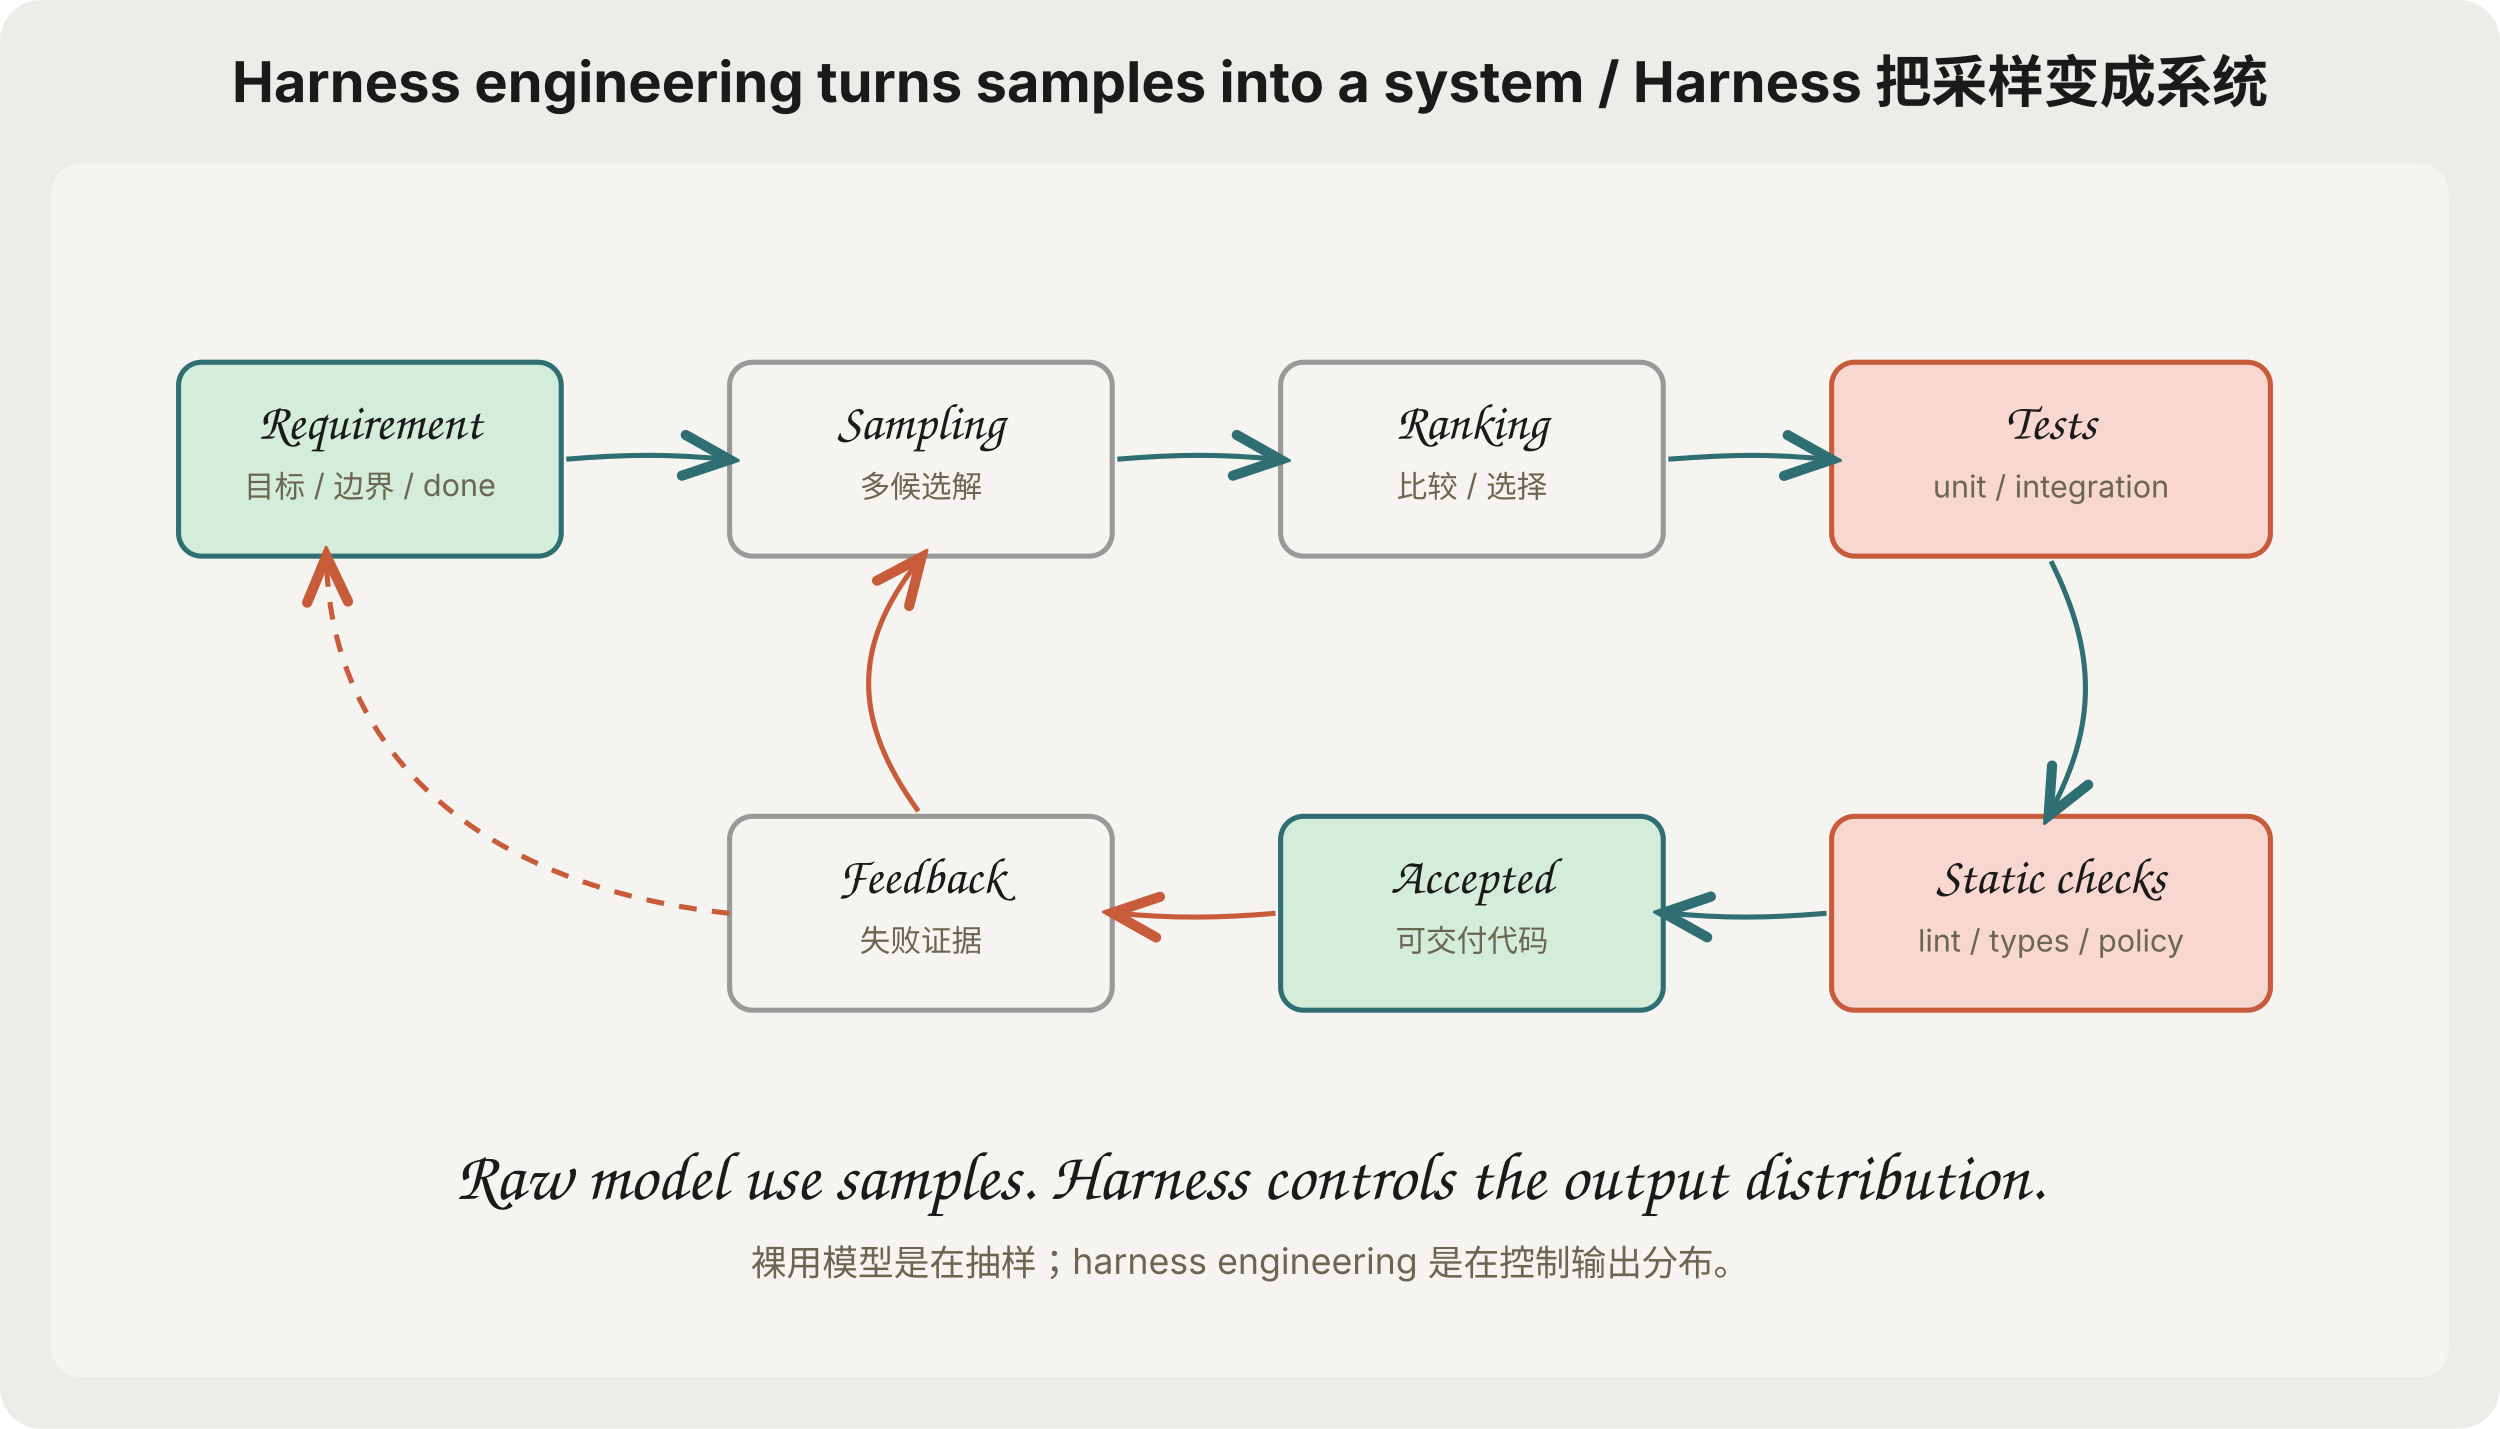
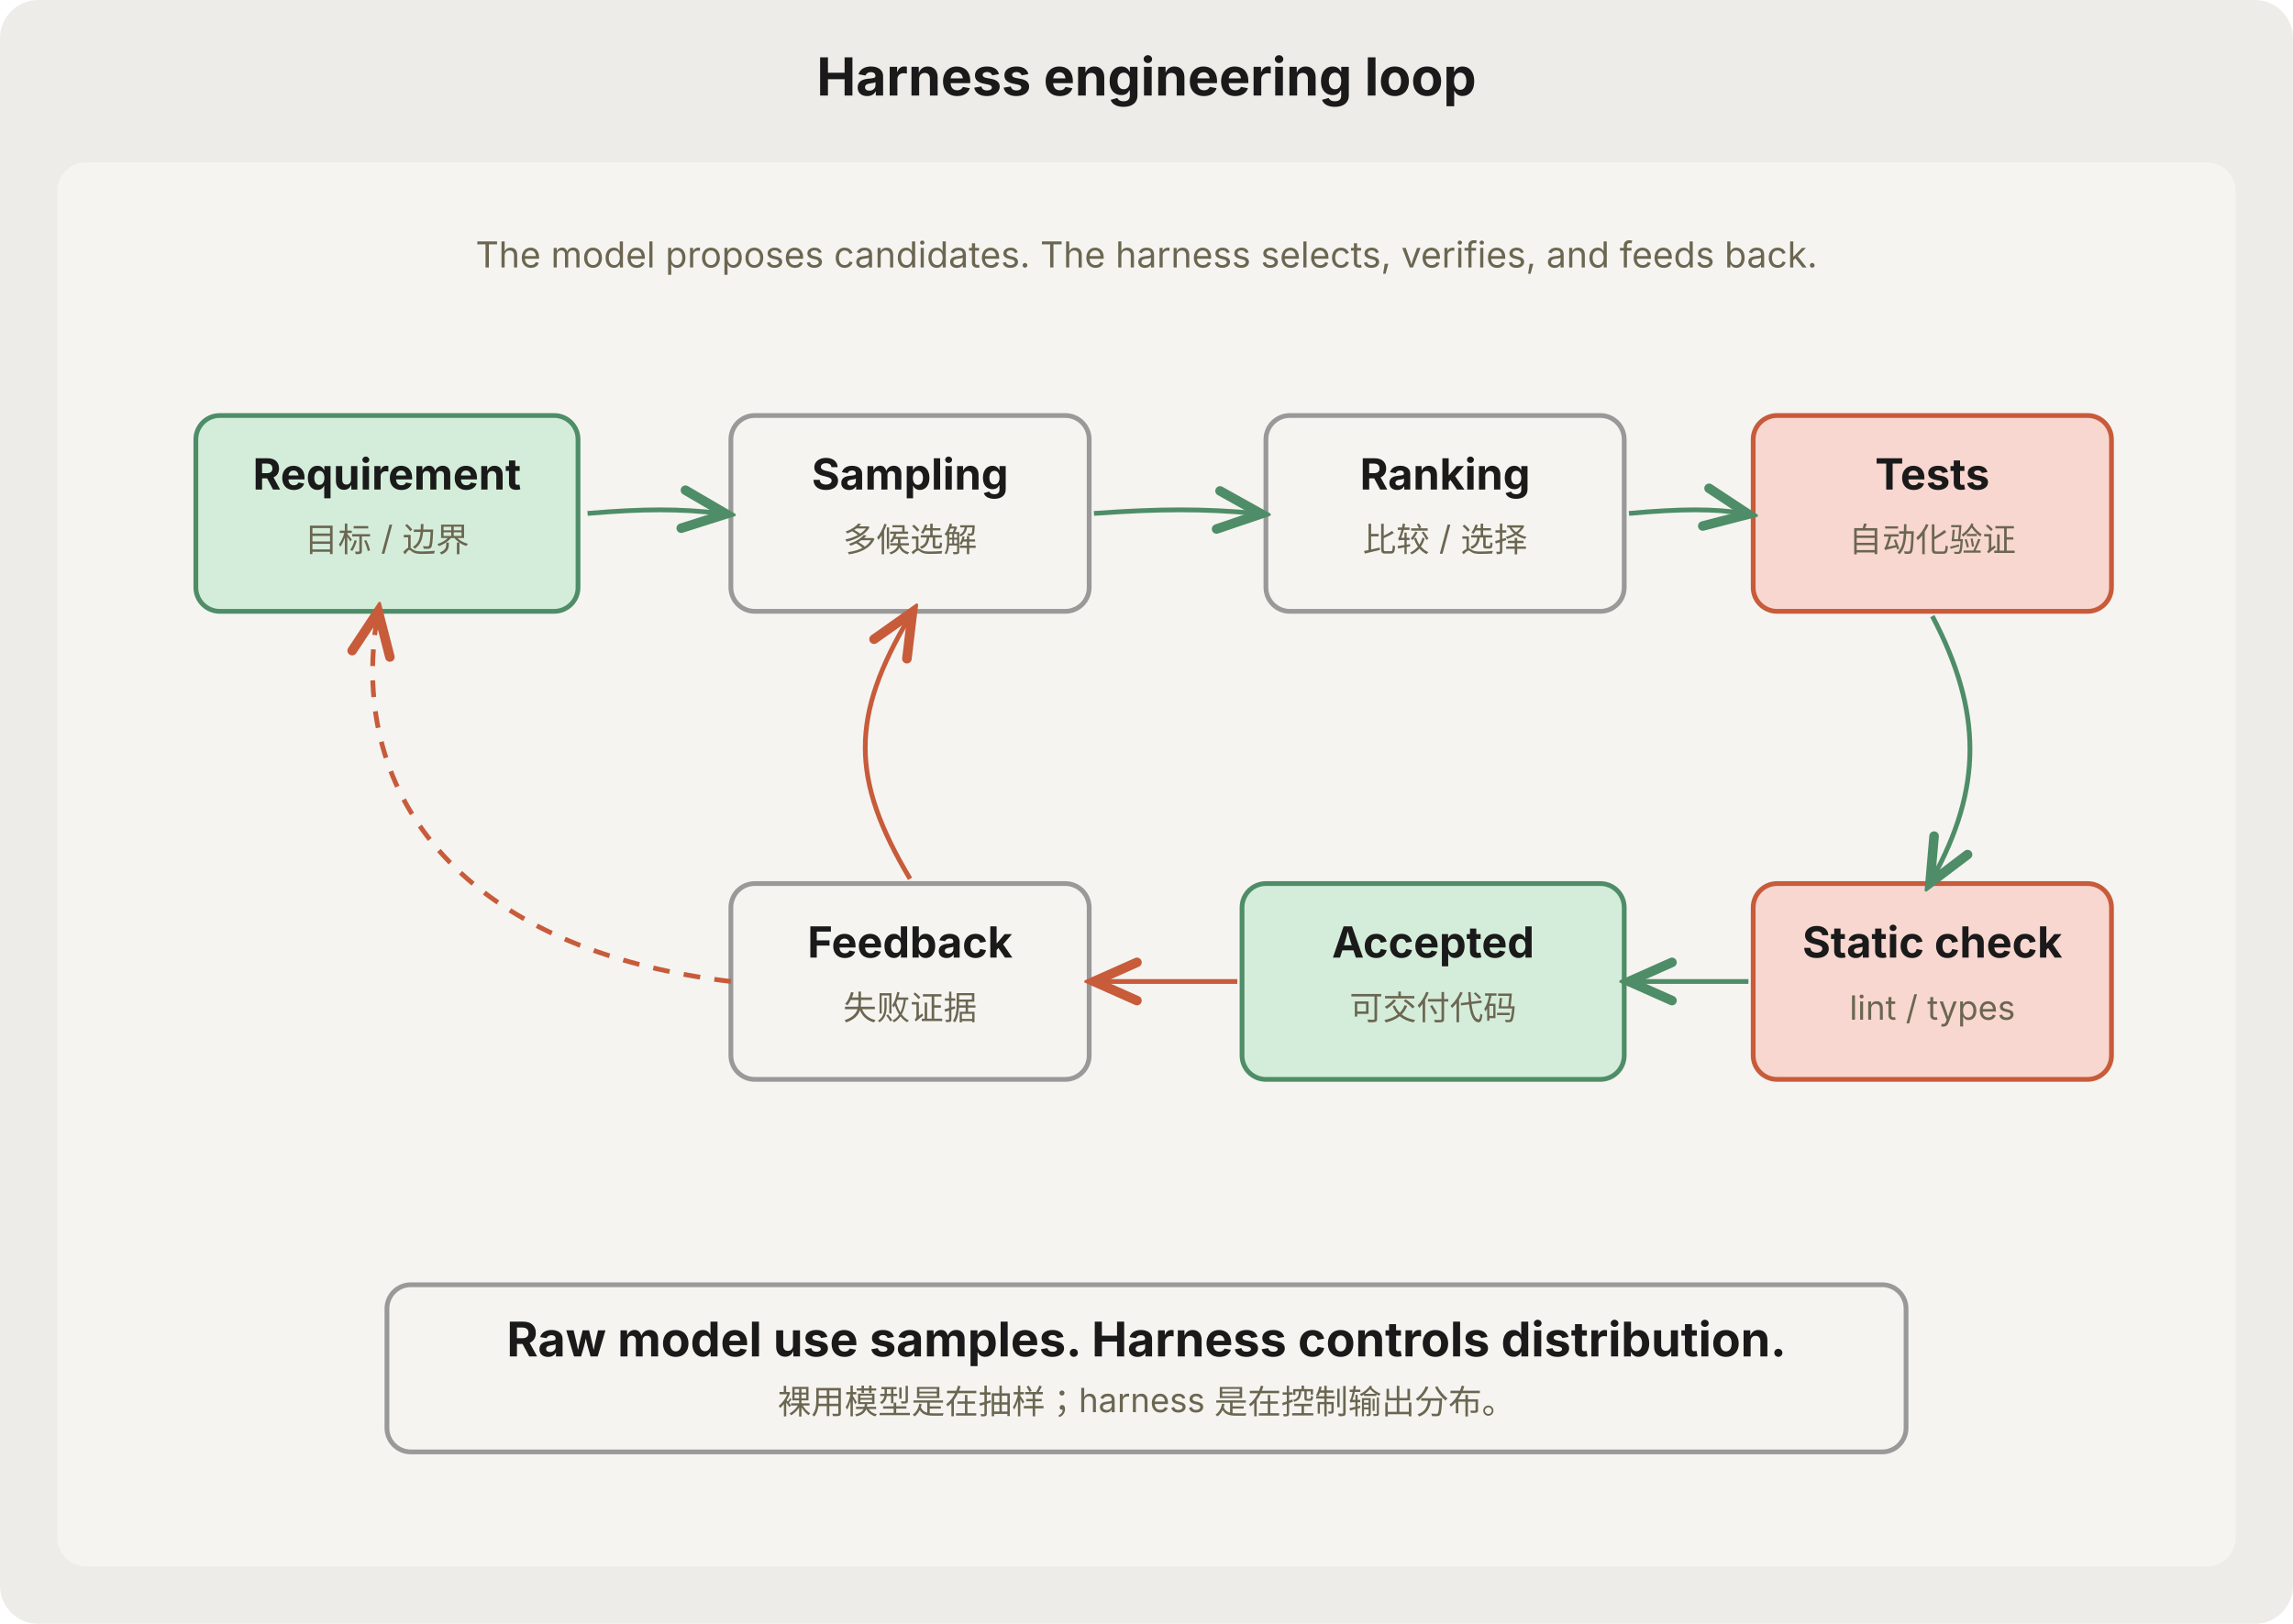
- <svg xmlns="http://www.w3.org/2000/svg" width="980" height="560" viewBox="0 0 980 560" role="img" aria-labelledby="title desc">
+ <svg xmlns="http://www.w3.org/2000/svg" width="960" height="680" viewBox="0 0 960 680" role="img" aria-labelledby="title desc">
  <defs>
    <marker id="arrow-green" markerWidth="12" markerHeight="10" refX="9" refY="5" orient="auto">
-       <path d="M1,1 L10,5 L1,9" fill="none" stroke="#2F6F73" stroke-width="2" stroke-linecap="round" />
+       <path d="M1,1 L10,5 L1,9" fill="none" stroke="#4E8D67" stroke-width="2" stroke-linecap="round" />
    </marker>
    <marker id="arrow-red" markerWidth="12" markerHeight="10" refX="9" refY="5" orient="auto">
      <path d="M1,1 L10,5 L1,9" fill="none" stroke="#C75B3A" stroke-width="2" stroke-linecap="round" />
    </marker>
  </defs>
-   <rect width="980" height="560" rx="16" fill="#EDECE8" />
-   <rect x="20" y="64" width="940" height="476" rx="12" fill="#F5F4F0" />
-   <text x="490" y="40" text-anchor="middle" font-family="system-ui, -apple-system, sans-serif" font-size="22" font-weight="700" fill="#1A1A1A">Harness engineering turns samples into a system / Harness 把采样变成系统</text>
-   <rect x="70" y="142" width="150" height="76" rx="9" fill="#D4EDDA" stroke="#2F6F73" stroke-width="2" />
-   <text x="145" y="172" text-anchor="middle" font-family="'Kaiti SC','STKaiti','Bradley Hand',cursive" font-size="20" fill="#1A1A1A">Requirement</text>
-   <text x="145" y="195" text-anchor="middle" font-family="system-ui, -apple-system, sans-serif" font-size="12" fill="#6B6651">目标 / 边界 / done</text>
-   <rect x="286" y="142" width="150" height="76" rx="9" fill="#F5F4F0" stroke="#999" stroke-width="2" />
-   <text x="361" y="172" text-anchor="middle" font-family="'Kaiti SC','STKaiti','Bradley Hand',cursive" font-size="20" fill="#1A1A1A">Sampling</text>
-   <text x="361" y="195" text-anchor="middle" font-family="system-ui, -apple-system, sans-serif" font-size="12" fill="#6B6651">多候选解</text>
-   <rect x="502" y="142" width="150" height="76" rx="9" fill="#F5F4F0" stroke="#999" stroke-width="2" />
-   <text x="577" y="172" text-anchor="middle" font-family="'Kaiti SC','STKaiti','Bradley Hand',cursive" font-size="20" fill="#1A1A1A">Ranking</text>
-   <text x="577" y="195" text-anchor="middle" font-family="system-ui, -apple-system, sans-serif" font-size="12" fill="#6B6651">比较 / 选择</text>
-   <rect x="718" y="142" width="172" height="76" rx="9" fill="#F8D7D0" stroke="#C75B3A" stroke-width="2" />
-   <text x="804" y="172" text-anchor="middle" font-family="'Kaiti SC','STKaiti','Bradley Hand',cursive" font-size="20" fill="#1A1A1A">Tests</text>
-   <text x="804" y="195" text-anchor="middle" font-family="system-ui, -apple-system, sans-serif" font-size="12" fill="#6B6651">unit / integration</text>
-   <rect x="718" y="320" width="172" height="76" rx="9" fill="#F8D7D0" stroke="#C75B3A" stroke-width="2" />
-   <text x="804" y="350" text-anchor="middle" font-family="'Kaiti SC','STKaiti','Bradley Hand',cursive" font-size="20" fill="#1A1A1A">Static checks</text>
-   <text x="804" y="373" text-anchor="middle" font-family="system-ui, -apple-system, sans-serif" font-size="12" fill="#6B6651">lint / types / policy</text>
-   <rect x="502" y="320" width="150" height="76" rx="9" fill="#D4EDDA" stroke="#2F6F73" stroke-width="2" />
-   <text x="577" y="350" text-anchor="middle" font-family="'Kaiti SC','STKaiti','Bradley Hand',cursive" font-size="20" fill="#1A1A1A">Accepted</text>
-   <text x="577" y="373" text-anchor="middle" font-family="system-ui, -apple-system, sans-serif" font-size="12" fill="#6B6651">可交付代码</text>
-   <rect x="286" y="320" width="150" height="76" rx="9" fill="#F5F4F0" stroke="#999" stroke-width="2" />
-   <text x="361" y="350" text-anchor="middle" font-family="'Kaiti SC','STKaiti','Bradley Hand',cursive" font-size="20" fill="#1A1A1A">Feedback</text>
-   <text x="361" y="373" text-anchor="middle" font-family="system-ui, -apple-system, sans-serif" font-size="12" fill="#6B6651">失败证据</text>
-   <path d="M222 180 C246 178 263 178 284 180" fill="none" stroke="#2F6F73" stroke-width="2" marker-end="url(#arrow-green)" />
-   <path d="M438 180 C462 178 479 178 500 180" fill="none" stroke="#2F6F73" stroke-width="2" marker-end="url(#arrow-green)" />
-   <path d="M654 180 C681 178 694 178 716 180" fill="none" stroke="#2F6F73" stroke-width="2" marker-end="url(#arrow-green)" />
-   <path d="M804 220 C822 256 822 284 804 318" fill="none" stroke="#2F6F73" stroke-width="2" marker-end="url(#arrow-green)" />
-   <path d="M716 358 C692 360 676 360 654 358" fill="none" stroke="#2F6F73" stroke-width="2" marker-end="url(#arrow-green)" />
-   <path d="M500 358 C477 360 459 360 438 358" fill="none" stroke="#C75B3A" stroke-width="2" marker-end="url(#arrow-red)" />
-   <path d="M360 318 C334 282 334 253 360 220" fill="none" stroke="#C75B3A" stroke-width="2" marker-end="url(#arrow-red)" />
-   <path d="M286 358 C190 348 130 296 128 220" fill="none" stroke="#C75B3A" stroke-width="2" stroke-dasharray="7 6" marker-end="url(#arrow-red)" />
-   <text x="490" y="470" text-anchor="middle" font-family="'Kaiti SC','STKaiti','Bradley Hand',cursive" font-size="27" fill="#1A1A1A">Raw model use samples. Harness controls the output distribution.</text>
-   <text x="490" y="500" text-anchor="middle" font-family="system-ui, -apple-system, sans-serif" font-size="14" fill="#6B6651">裸用模型是在抽样；harness engineering 是在控制输出分布。</text>
+   <rect width="960" height="680" rx="16" fill="#EDECE8" />
+   <rect x="24" y="68" width="912" height="588" rx="12" fill="#F5F4F0" />
+   <text x="480" y="40" text-anchor="middle" font-family="system-ui, -apple-system, sans-serif" font-size="22" font-weight="700" fill="#1A1A1A">Harness engineering loop</text>
+   <text x="480" y="112" text-anchor="middle" font-family="system-ui, -apple-system, sans-serif" font-size="15" fill="#6B6651">The model proposes candidates. The harness selects, verifies, and feeds back.</text>
+   <rect x="82" y="174" width="160" height="82" rx="10" fill="#D4EDDA" stroke="#4E8D67" stroke-width="2" />
+   <text x="162" y="205" text-anchor="middle" font-family="system-ui, -apple-system, sans-serif" font-size="18" font-weight="700" fill="#1A1A1A">Requirement</text>
+   <text x="162" y="231" text-anchor="middle" font-family="system-ui, -apple-system, sans-serif" font-size="14" fill="#6B6651">目标 / 边界</text>
+   <rect x="306" y="174" width="150" height="82" rx="10" fill="#F5F4F0" stroke="#999" stroke-width="2" />
+   <text x="381" y="205" text-anchor="middle" font-family="system-ui, -apple-system, sans-serif" font-size="18" font-weight="700" fill="#1A1A1A">Sampling</text>
+   <text x="381" y="231" text-anchor="middle" font-family="system-ui, -apple-system, sans-serif" font-size="14" fill="#6B6651">多候选解</text>
+   <rect x="530" y="174" width="150" height="82" rx="10" fill="#F5F4F0" stroke="#999" stroke-width="2" />
+   <text x="605" y="205" text-anchor="middle" font-family="system-ui, -apple-system, sans-serif" font-size="18" font-weight="700" fill="#1A1A1A">Ranking</text>
+   <text x="605" y="231" text-anchor="middle" font-family="system-ui, -apple-system, sans-serif" font-size="14" fill="#6B6651">比较 / 选择</text>
+   <rect x="734" y="174" width="150" height="82" rx="10" fill="#F8D7D0" stroke="#C75B3A" stroke-width="2" />
+   <text x="809" y="205" text-anchor="middle" font-family="system-ui, -apple-system, sans-serif" font-size="18" font-weight="700" fill="#1A1A1A">Tests</text>
+   <text x="809" y="231" text-anchor="middle" font-family="system-ui, -apple-system, sans-serif" font-size="14" fill="#6B6651">自动化验证</text>
+   <rect x="734" y="370" width="150" height="82" rx="10" fill="#F8D7D0" stroke="#C75B3A" stroke-width="2" />
+   <text x="809" y="401" text-anchor="middle" font-family="system-ui, -apple-system, sans-serif" font-size="18" font-weight="700" fill="#1A1A1A">Static check</text>
+   <text x="809" y="427" text-anchor="middle" font-family="system-ui, -apple-system, sans-serif" font-size="14" fill="#6B6651">lint / types</text>
+   <rect x="520" y="370" width="160" height="82" rx="10" fill="#D4EDDA" stroke="#4E8D67" stroke-width="2" />
+   <text x="600" y="401" text-anchor="middle" font-family="system-ui, -apple-system, sans-serif" font-size="18" font-weight="700" fill="#1A1A1A">Accepted</text>
+   <text x="600" y="427" text-anchor="middle" font-family="system-ui, -apple-system, sans-serif" font-size="14" fill="#6B6651">可交付代码</text>
+   <rect x="306" y="370" width="150" height="82" rx="10" fill="#F5F4F0" stroke="#999" stroke-width="2" />
+   <text x="381" y="401" text-anchor="middle" font-family="system-ui, -apple-system, sans-serif" font-size="18" font-weight="700" fill="#1A1A1A">Feedback</text>
+   <text x="381" y="427" text-anchor="middle" font-family="system-ui, -apple-system, sans-serif" font-size="14" fill="#6B6651">失败证据</text>
+   <path d="M246 215 C270 213 284 213 302 215" fill="none" stroke="#4E8D67" stroke-width="2" marker-end="url(#arrow-green)" />
+   <path d="M458 215 C486 213 504 213 526 215" fill="none" stroke="#4E8D67" stroke-width="2" marker-end="url(#arrow-green)" />
+   <path d="M682 215 C704 213 718 213 730 215" fill="none" stroke="#4E8D67" stroke-width="2" marker-end="url(#arrow-green)" />
+   <path d="M809 258 C830 298 830 330 809 368" fill="none" stroke="#4E8D67" stroke-width="2" marker-end="url(#arrow-green)" />
+   <path d="M732 411 C710 411 696 411 684 411" fill="none" stroke="#4E8D67" stroke-width="2" marker-end="url(#arrow-green)" />
+   <path d="M518 411 C494 411 478 411 460 411" fill="none" stroke="#C75B3A" stroke-width="2" marker-end="url(#arrow-red)" />
+   <path d="M381 368 C356 326 356 300 381 258" fill="none" stroke="#C75B3A" stroke-width="2" marker-end="url(#arrow-red)" />
+   <path d="M306 411 C196 398 145 335 158 258" fill="none" stroke="#C75B3A" stroke-width="2" stroke-dasharray="7 6" marker-end="url(#arrow-red)" />
+   <rect x="162" y="538" width="636" height="70" rx="10" fill="#F5F4F0" stroke="#999" stroke-width="2" />
+   <text x="480" y="568" text-anchor="middle" font-family="system-ui, -apple-system, sans-serif" font-size="20" font-weight="700" fill="#1A1A1A">Raw model use samples. Harness controls distribution.</text>
+   <text x="480" y="592" text-anchor="middle" font-family="system-ui, -apple-system, sans-serif" font-size="14" fill="#6B6651">裸用模型是在抽样；harness 是在控制输出分布。</text>
</svg>
